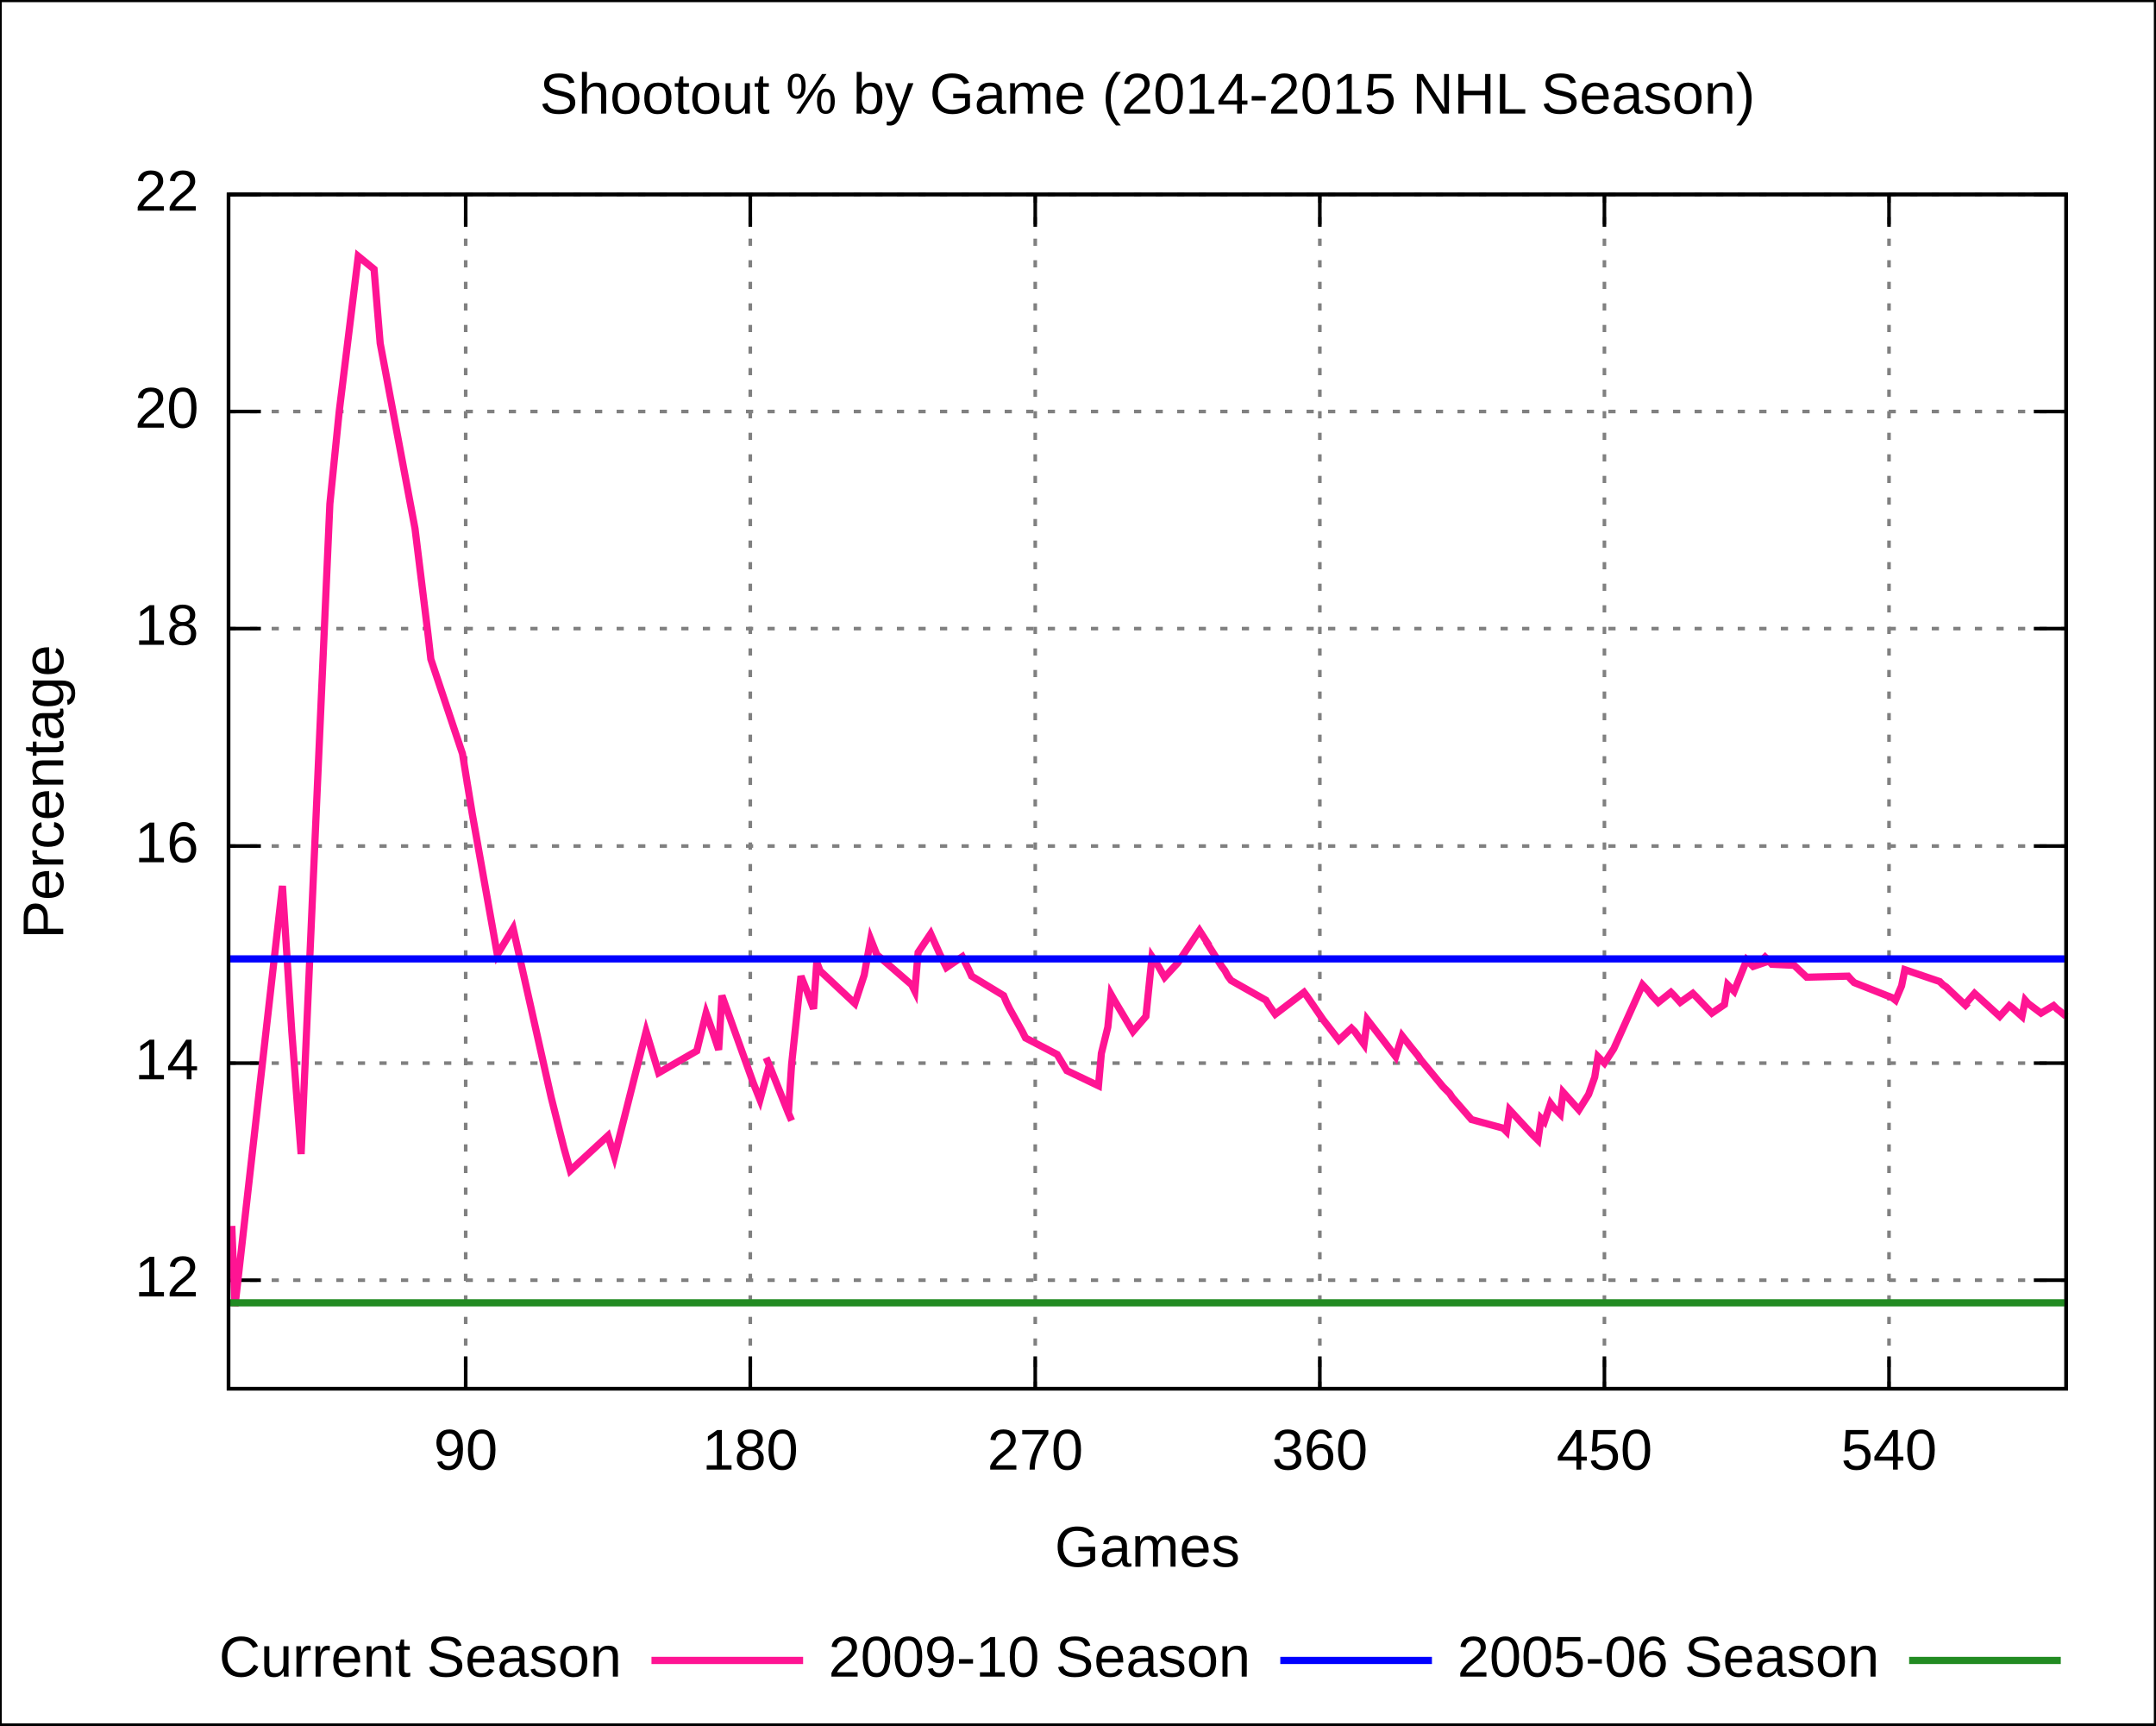
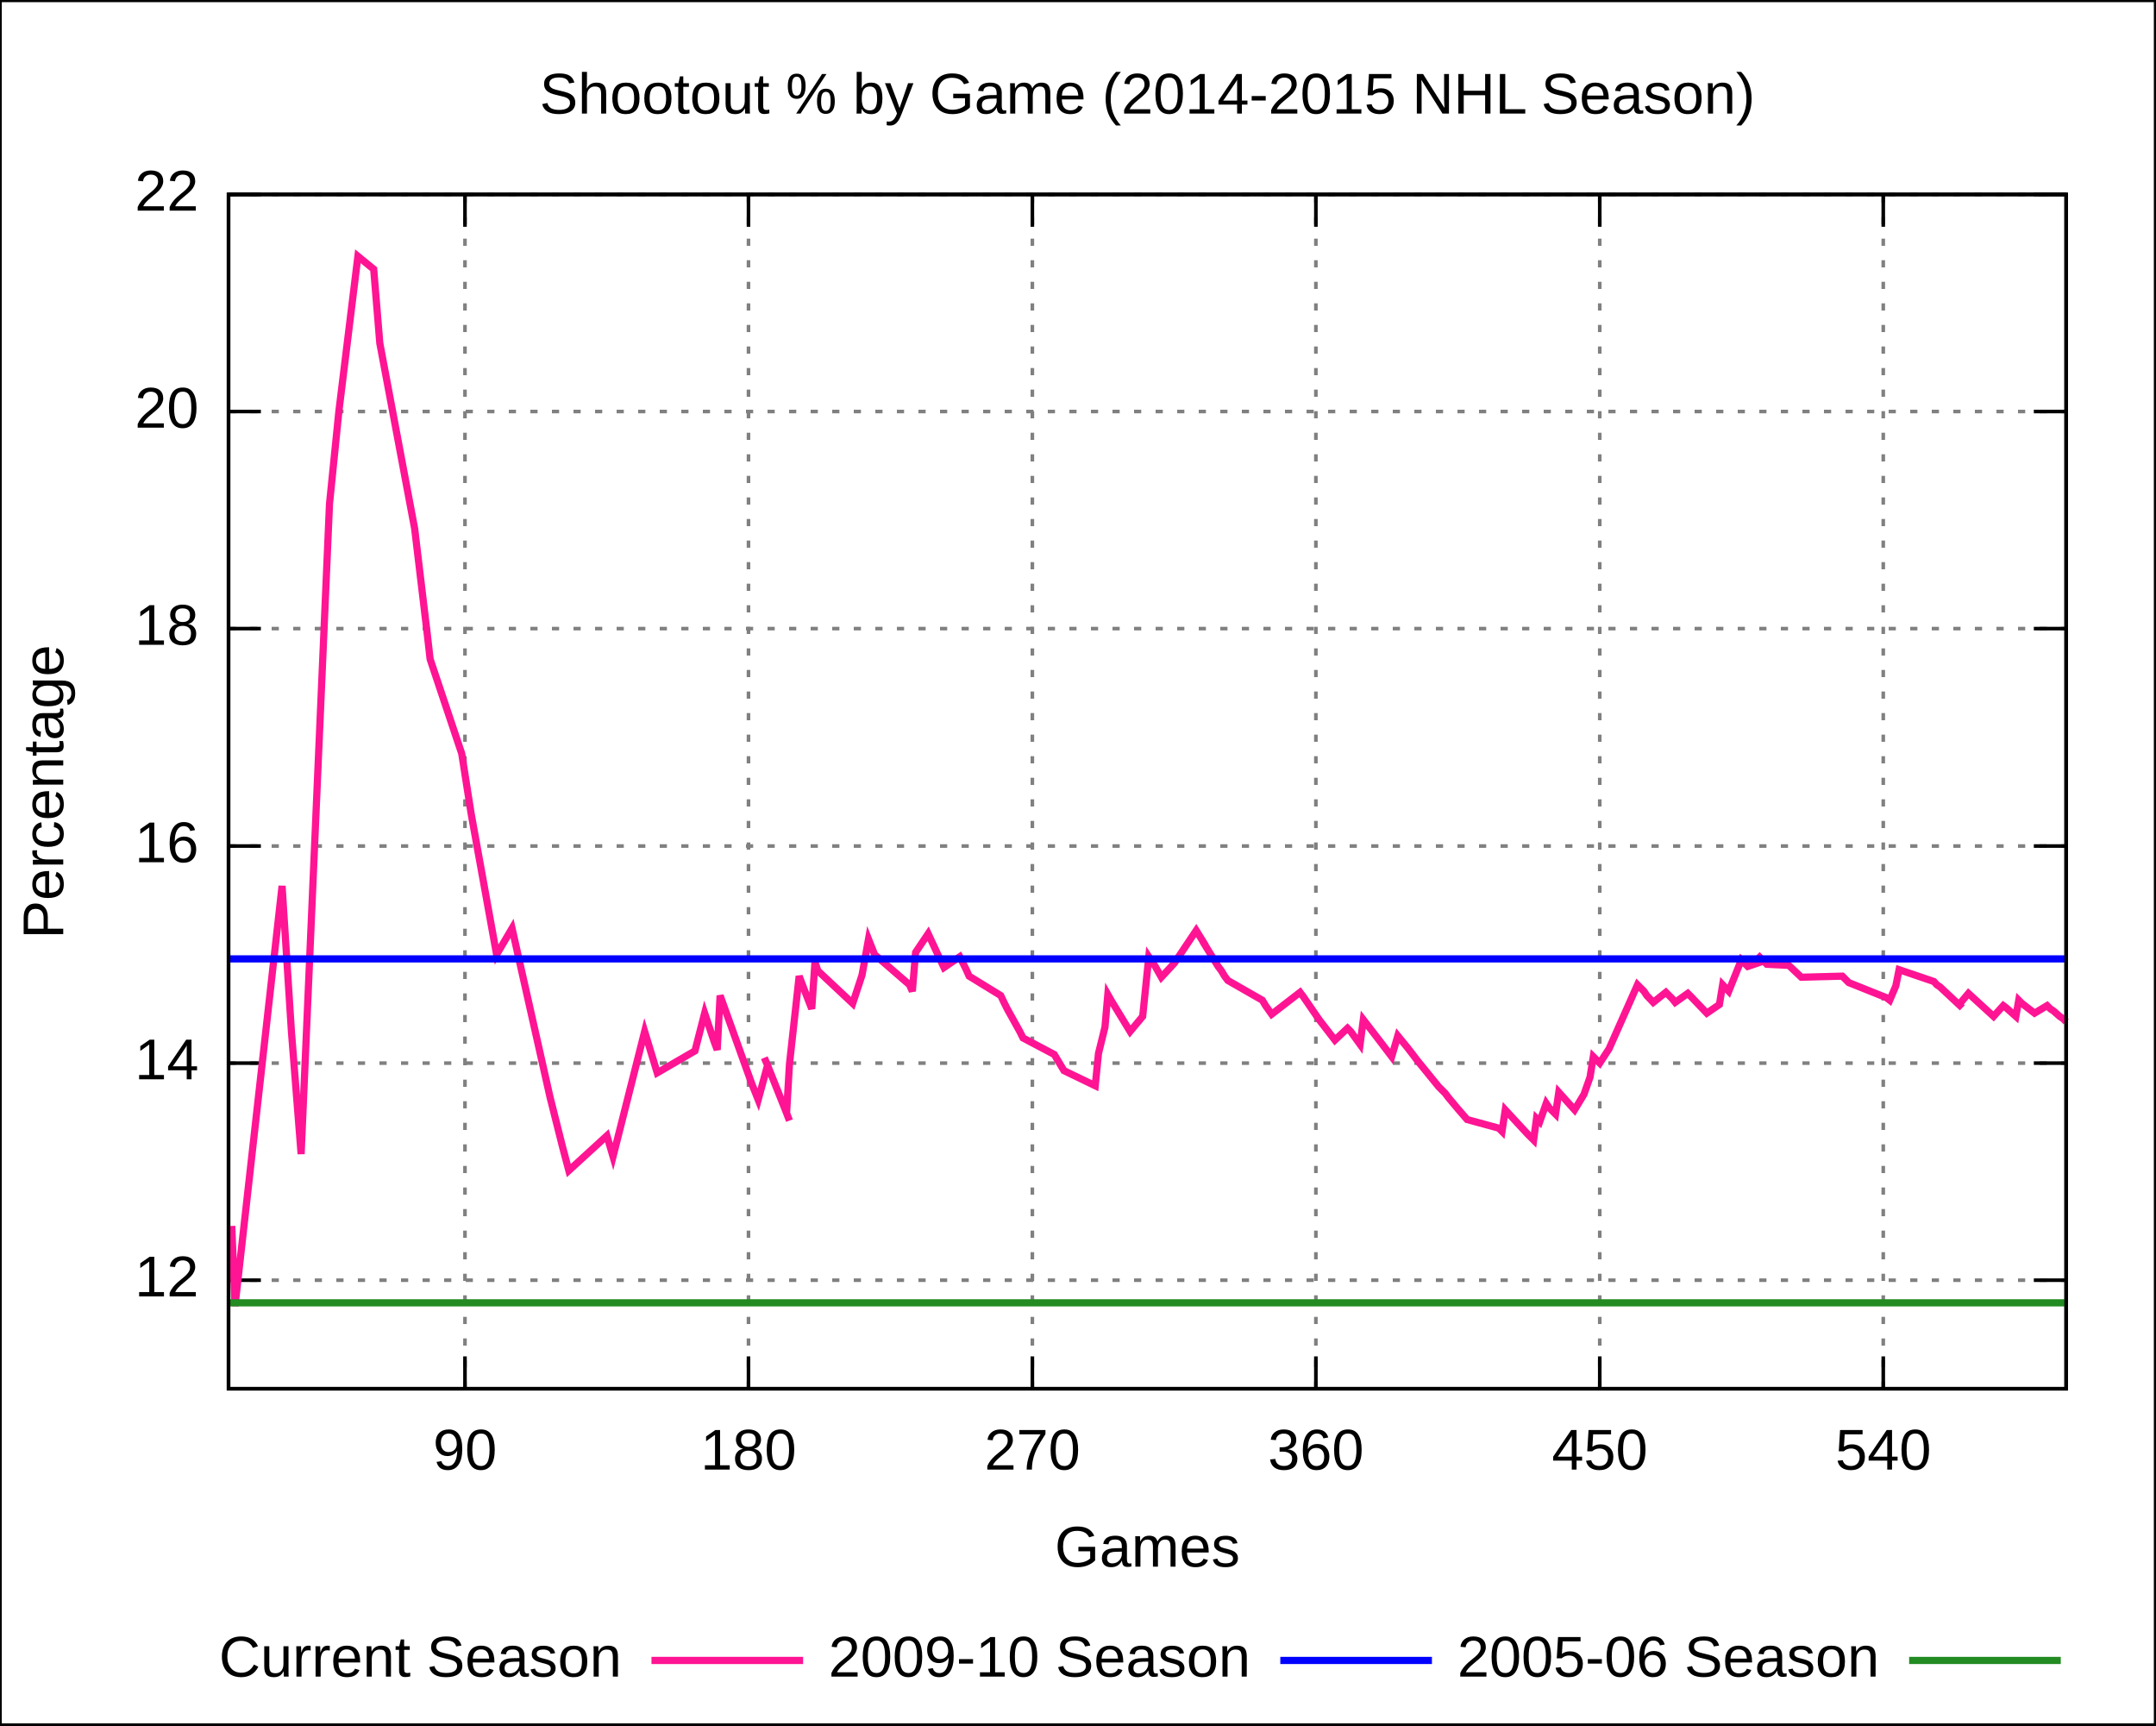
<svg xmlns="http://www.w3.org/2000/svg" xmlns:xlink="http://www.w3.org/1999/xlink" width="600" height="480" viewBox="0 0 600 480">
  <g id="gnuplot_canvas">
    <rect x="0" y="0" width="600" height="480" fill="none" />
    <defs>
      <circle id="gpDot" r="0.5" stroke-width="0.5" />
      <path id="gpPt0" stroke-width="0.222" stroke="currentColor" d="M-1,0 h2 M0,-1 v2" />
      <path id="gpPt1" stroke-width="0.222" stroke="currentColor" d="M-1,-1 L1,1 M1,-1 L-1,1" />
      <path id="gpPt2" stroke-width="0.222" stroke="currentColor" d="M-1,0 L1,0 M0,-1 L0,1 M-1,-1 L1,1 M-1,1 L1,-1" />
      <rect id="gpPt3" stroke-width="0.222" stroke="currentColor" x="-1" y="-1" width="2" height="2" />
      <rect id="gpPt4" stroke-width="0.222" stroke="currentColor" fill="currentColor" x="-1" y="-1" width="2" height="2" />
      <circle id="gpPt5" stroke-width="0.222" stroke="currentColor" cx="0" cy="0" r="1" />
      <use xlink:href="#gpPt5" id="gpPt6" fill="currentColor" stroke="none" />
      <path id="gpPt7" stroke-width="0.222" stroke="currentColor" d="M0,-1.33 L-1.33,0.67 L1.33,0.67 z" />
      <use xlink:href="#gpPt7" id="gpPt8" fill="currentColor" stroke="none" />
      <use xlink:href="#gpPt7" id="gpPt9" stroke="currentColor" transform="rotate(180)" />
      <use xlink:href="#gpPt9" id="gpPt10" fill="currentColor" stroke="none" />
      <use xlink:href="#gpPt3" id="gpPt11" stroke="currentColor" transform="rotate(45)" />
      <use xlink:href="#gpPt11" id="gpPt12" fill="currentColor" stroke="none" />
    </defs>
    <g style="fill:none; color:white; stroke:currentColor; stroke-width:1.00; stroke-linecap:butt; stroke-linejoin:miter">
</g>
    <g style="fill:none; color:black; stroke:currentColor; stroke-width:1.00; stroke-linecap:butt; stroke-linejoin:miter">
      <g style="stroke:none; shape-rendering:crispEdges">
        <polygon fill="rgb(255, 255, 255)" points="0.0,480.0 599.9,480.0 599.9,0.1 0.0,0.1 " />
      </g>
      <path stroke="black" d="M0.0,480.0 L0.0,0.1 L599.9,0.1 L599.9,480.0 L0.0,480.0  " />
    </g>
    <g style="fill:none; color:gray; stroke:currentColor; stroke-width:1.00; stroke-linecap:butt; stroke-linejoin:miter">
      <path stroke="gray" stroke-dasharray=" 2,4" class="gridline" d="M63.6,356.2 L575.0,356.2  " />
    </g>
    <g style="fill:none; color:black; stroke:currentColor; stroke-width:1.00; stroke-linecap:butt; stroke-linejoin:miter">
      <path stroke="black" d="M63.6,356.2 L72.6,356.2 M575.0,356.2 L566.0,356.2  " />
      <g transform="translate(55.3,360.7)" style="stroke:none; fill:black; font-family:Arial; font-size:12.00pt; text-anchor:end">
        <text> 12</text>
      </g>
    </g>
    <g style="fill:none; color:gray; stroke:currentColor; stroke-width:1.00; stroke-linecap:butt; stroke-linejoin:miter">
      <path stroke="gray" stroke-dasharray=" 2,4" class="gridline" d="M63.6,295.8 L575.0,295.8  " />
    </g>
    <g style="fill:none; color:black; stroke:currentColor; stroke-width:1.00; stroke-linecap:butt; stroke-linejoin:miter">
      <path stroke="black" d="M63.6,295.8 L72.6,295.8 M575.0,295.8 L566.0,295.8  " />
      <g transform="translate(55.3,300.3)" style="stroke:none; fill:black; font-family:Arial; font-size:12.00pt; text-anchor:end">
        <text> 14</text>
      </g>
    </g>
    <g style="fill:none; color:gray; stroke:currentColor; stroke-width:1.00; stroke-linecap:butt; stroke-linejoin:miter">
      <path stroke="gray" stroke-dasharray=" 2,4" class="gridline" d="M63.6,235.4 L575.0,235.4  " />
    </g>
    <g style="fill:none; color:black; stroke:currentColor; stroke-width:1.00; stroke-linecap:butt; stroke-linejoin:miter">
      <path stroke="black" d="M63.6,235.4 L72.6,235.4 M575.0,235.4 L566.0,235.4  " />
      <g transform="translate(55.3,239.9)" style="stroke:none; fill:black; font-family:Arial; font-size:12.00pt; text-anchor:end">
        <text> 16</text>
      </g>
    </g>
    <g style="fill:none; color:gray; stroke:currentColor; stroke-width:1.00; stroke-linecap:butt; stroke-linejoin:miter">
      <path stroke="gray" stroke-dasharray=" 2,4" class="gridline" d="M63.6,174.9 L575.0,174.9  " />
    </g>
    <g style="fill:none; color:black; stroke:currentColor; stroke-width:1.00; stroke-linecap:butt; stroke-linejoin:miter">
      <path stroke="black" d="M63.6,174.9 L72.6,174.9 M575.0,174.9 L566.0,174.9  " />
      <g transform="translate(55.3,179.4)" style="stroke:none; fill:black; font-family:Arial; font-size:12.00pt; text-anchor:end">
        <text> 18</text>
      </g>
    </g>
    <g style="fill:none; color:gray; stroke:currentColor; stroke-width:1.00; stroke-linecap:butt; stroke-linejoin:miter">
      <path stroke="gray" stroke-dasharray=" 2,4" class="gridline" d="M63.6,114.5 L575.0,114.5  " />
    </g>
    <g style="fill:none; color:black; stroke:currentColor; stroke-width:1.00; stroke-linecap:butt; stroke-linejoin:miter">
      <path stroke="black" d="M63.6,114.5 L72.6,114.5 M575.0,114.5 L566.0,114.5  " />
      <g transform="translate(55.3,119.0)" style="stroke:none; fill:black; font-family:Arial; font-size:12.00pt; text-anchor:end">
        <text> 20</text>
      </g>
    </g>
    <g style="fill:none; color:gray; stroke:currentColor; stroke-width:1.00; stroke-linecap:butt; stroke-linejoin:miter">
      <path stroke="gray" stroke-dasharray=" 2,4" class="gridline" d="M63.6,54.1 L575.0,54.1  " />
    </g>
    <g style="fill:none; color:black; stroke:currentColor; stroke-width:1.00; stroke-linecap:butt; stroke-linejoin:miter">
      <path stroke="black" d="M63.6,54.1 L72.6,54.1 M575.0,54.1 L566.0,54.1  " />
      <g transform="translate(55.3,58.6)" style="stroke:none; fill:black; font-family:Arial; font-size:12.00pt; text-anchor:end">
        <text> 22</text>
      </g>
    </g>
    <g style="fill:none; color:gray; stroke:currentColor; stroke-width:1.00; stroke-linecap:butt; stroke-linejoin:miter">
-       <path stroke="gray" stroke-dasharray=" 2,4" class="gridline" d="M129.6,386.4 L129.6,54.1  " />
+       <path stroke="gray" stroke-dasharray=" 2,4" class="gridline" d="M129.4,386.4 L129.4,54.1  " />
    </g>
    <g style="fill:none; color:black; stroke:currentColor; stroke-width:1.00; stroke-linecap:butt; stroke-linejoin:miter">
-       <path stroke="black" d="M129.6,386.4 L129.6,377.4 M129.6,54.1 L129.6,63.1  " />
-       <g transform="translate(129.6,408.9)" style="stroke:none; fill:black; font-family:Arial; font-size:12.00pt; text-anchor:middle">
+       <path stroke="black" d="M129.4,386.4 L129.4,377.4 M129.4,54.1 L129.4,63.1  " />
+       <g transform="translate(129.4,408.9)" style="stroke:none; fill:black; font-family:Arial; font-size:12.00pt; text-anchor:middle">
        <text> 90</text>
      </g>
    </g>
    <g style="fill:none; color:gray; stroke:currentColor; stroke-width:1.00; stroke-linecap:butt; stroke-linejoin:miter">
-       <path stroke="gray" stroke-dasharray=" 2,4" class="gridline" d="M208.8,386.4 L208.8,54.1  " />
+       <path stroke="gray" stroke-dasharray=" 2,4" class="gridline" d="M208.3,386.4 L208.3,54.1  " />
    </g>
    <g style="fill:none; color:black; stroke:currentColor; stroke-width:1.00; stroke-linecap:butt; stroke-linejoin:miter">
-       <path stroke="black" d="M208.8,386.4 L208.8,377.4 M208.8,54.1 L208.8,63.1  " />
-       <g transform="translate(208.8,408.9)" style="stroke:none; fill:black; font-family:Arial; font-size:12.00pt; text-anchor:middle">
+       <path stroke="black" d="M208.3,386.4 L208.3,377.4 M208.3,54.1 L208.3,63.1  " />
+       <g transform="translate(208.3,408.9)" style="stroke:none; fill:black; font-family:Arial; font-size:12.00pt; text-anchor:middle">
        <text> 180</text>
      </g>
    </g>
    <g style="fill:none; color:gray; stroke:currentColor; stroke-width:1.00; stroke-linecap:butt; stroke-linejoin:miter">
-       <path stroke="gray" stroke-dasharray=" 2,4" class="gridline" d="M288.1,386.4 L288.1,54.1  " />
+       <path stroke="gray" stroke-dasharray=" 2,4" class="gridline" d="M287.3,386.4 L287.3,54.1  " />
    </g>
    <g style="fill:none; color:black; stroke:currentColor; stroke-width:1.00; stroke-linecap:butt; stroke-linejoin:miter">
-       <path stroke="black" d="M288.1,386.4 L288.1,377.4 M288.1,54.1 L288.1,63.1  " />
-       <g transform="translate(288.1,408.9)" style="stroke:none; fill:black; font-family:Arial; font-size:12.00pt; text-anchor:middle">
+       <path stroke="black" d="M287.3,386.4 L287.3,377.4 M287.3,54.1 L287.3,63.1  " />
+       <g transform="translate(287.3,408.9)" style="stroke:none; fill:black; font-family:Arial; font-size:12.00pt; text-anchor:middle">
        <text> 270</text>
      </g>
    </g>
    <g style="fill:none; color:gray; stroke:currentColor; stroke-width:1.00; stroke-linecap:butt; stroke-linejoin:miter">
-       <path stroke="gray" stroke-dasharray=" 2,4" class="gridline" d="M367.3,386.4 L367.3,54.1  " />
+       <path stroke="gray" stroke-dasharray=" 2,4" class="gridline" d="M366.2,386.4 L366.2,54.1  " />
    </g>
    <g style="fill:none; color:black; stroke:currentColor; stroke-width:1.00; stroke-linecap:butt; stroke-linejoin:miter">
-       <path stroke="black" d="M367.3,386.4 L367.3,377.4 M367.3,54.1 L367.3,63.1  " />
-       <g transform="translate(367.3,408.9)" style="stroke:none; fill:black; font-family:Arial; font-size:12.00pt; text-anchor:middle">
+       <path stroke="black" d="M366.2,386.4 L366.2,377.4 M366.2,54.1 L366.2,63.1  " />
+       <g transform="translate(366.2,408.9)" style="stroke:none; fill:black; font-family:Arial; font-size:12.00pt; text-anchor:middle">
        <text> 360</text>
      </g>
    </g>
    <g style="fill:none; color:gray; stroke:currentColor; stroke-width:1.00; stroke-linecap:butt; stroke-linejoin:miter">
-       <path stroke="gray" stroke-dasharray=" 2,4" class="gridline" d="M446.5,386.4 L446.5,54.1  " />
+       <path stroke="gray" stroke-dasharray=" 2,4" class="gridline" d="M445.2,386.4 L445.2,54.1  " />
    </g>
    <g style="fill:none; color:black; stroke:currentColor; stroke-width:1.00; stroke-linecap:butt; stroke-linejoin:miter">
-       <path stroke="black" d="M446.5,386.4 L446.5,377.4 M446.5,54.1 L446.5,63.1  " />
-       <g transform="translate(446.5,408.9)" style="stroke:none; fill:black; font-family:Arial; font-size:12.00pt; text-anchor:middle">
+       <path stroke="black" d="M445.2,386.4 L445.2,377.4 M445.2,54.1 L445.2,63.1  " />
+       <g transform="translate(445.2,408.9)" style="stroke:none; fill:black; font-family:Arial; font-size:12.00pt; text-anchor:middle">
        <text> 450</text>
      </g>
    </g>
    <g style="fill:none; color:gray; stroke:currentColor; stroke-width:1.00; stroke-linecap:butt; stroke-linejoin:miter">
-       <path stroke="gray" stroke-dasharray=" 2,4" class="gridline" d="M525.7,386.4 L525.7,54.1  " />
+       <path stroke="gray" stroke-dasharray=" 2,4" class="gridline" d="M524.1,386.4 L524.1,54.1  " />
    </g>
    <g style="fill:none; color:black; stroke:currentColor; stroke-width:1.00; stroke-linecap:butt; stroke-linejoin:miter">
-       <path stroke="black" d="M525.7,386.4 L525.7,377.4 M525.7,54.1 L525.7,63.1  " />
-       <g transform="translate(525.7,408.9)" style="stroke:none; fill:black; font-family:Arial; font-size:12.00pt; text-anchor:middle">
+       <path stroke="black" d="M524.1,386.4 L524.1,377.4 M524.1,54.1 L524.1,63.1  " />
+       <g transform="translate(524.1,408.9)" style="stroke:none; fill:black; font-family:Arial; font-size:12.00pt; text-anchor:middle">
        <text> 540</text>
      </g>
      <path stroke="black" d="M63.6,54.1 L63.6,386.4 L575.0,386.4 L575.0,54.1 L63.6,54.1 Z  " />
      <g transform="translate(17.6,220.3) rotate(270)" style="stroke:none; fill:black; font-family:Arial; font-size:12.00pt; text-anchor:middle">
        <text>Percentage</text>
      </g>
      <g transform="translate(319.3,435.9)" style="stroke:none; fill:black; font-family:Arial; font-size:12.00pt; text-anchor:middle">
        <text>Games</text>
      </g>
      <g transform="translate(319.3,31.6)" style="stroke:none; fill:black; font-family:Arial; font-size:12.00pt; text-anchor:middle">
        <text>Shootout % by Game (2014-2015 NHL Season)</text>
      </g>
    </g>
    <g id="gnuplot_plot_1">
      <g style="fill:none; color:white; stroke:black; stroke-width:2.00; stroke-linecap:butt; stroke-linejoin:miter">
</g>
      <g style="fill:none; color:red; stroke:currentColor; stroke-width:2.00; stroke-linecap:butt; stroke-linejoin:miter">
        <g transform="translate(173.0,466.5)" style="stroke:none; fill:black; font-family:Arial; font-size:12.00pt; text-anchor:end">
          <text>Current Season</text>
        </g>
-         <path stroke="rgb(255,  20, 147)" d="M181.3,462.0 L223.5,462.0 M64.5,341.1 L65.4,363.4 L78.6,246.5 L81.2,287.0 L83.8,321.1 L91.8,140.2    L94.4,114.5 L99.7,71.3 L104.1,74.9 L105.8,95.5 L115.5,147.1 L119.1,176.4 L119.9,183.4 L128.7,209.7    L131.4,226.3 L138.4,265.6 L142.8,258.3 L153.4,305.4 L156.9,319.3 L158.7,325.7 L169.2,316.0 L171.0,321.8    L179.8,287.0 L183.3,298.5 L193.9,292.4 L196.5,281.9 L198.3,287.0 L199.2,289.7 L200.0,292.1 L200.9,277.0    L209.7,301.5 L211.5,306.0 L214.1,296.4 L213.2,294.3 L214.1,296.4 L219.4,309.7 L220.3,311.8 L219.4,309.7    L220.3,296.1 L222.9,271.6 L224.7,276.1 L226.4,280.7 L227.3,267.7 L228.2,270.1 L237.9,279.2 L240.5,271.3    L242.3,261.3 L244.0,265.6 L253.7,274.0 L254.6,275.8 L255.5,265.0 L259.0,259.8 L261.6,265.6 L263.4,269.2    L267.8,266.2 L268.7,268.0 L269.6,269.8 L270.4,271.6 L279.3,277.0 L280.1,278.9 L281.0,280.7 L284.5,287.0    L285.4,288.8 L294.2,293.4 L295.1,294.9 L296.9,297.9 L305.7,302.1 L306.5,293.1 L308.3,285.8 L309.2,276.7    L310.1,278.3 L315.3,287.0 L318.9,282.8 L320.6,266.2 L322.4,268.9 L324.1,271.9 L327.7,268.0 L333.8,258.9    L336.5,263.1 L335.6,261.9 L340.0,268.9 L340.9,270.1 L341.7,271.6 L342.6,272.8 L352.3,278.3 L353.2,279.8    L354.9,282.2 L362.9,276.1 L363.8,277.3 L368.2,283.7 L372.6,289.4 L376.1,286.1 L377.0,287.0 L379.6,290.6    L380.5,283.7 L384.9,289.4 L388.4,294.0 L390.2,288.2 L392.8,291.5 L394.6,293.7 L395.4,294.9 L401.6,302.4    L402.5,303.3 L403.4,304.2 L404.2,305.4 L406.9,308.5 L409.5,311.5 L418.3,313.9 L419.2,314.8 L420.1,308.8    L426.2,315.4 L428.0,317.2 L428.9,311.2 L429.8,312.1 L431.5,307.0 L432.4,308.2 L434.2,310.0 L435.0,303.9    L439.4,308.8 L442.1,304.5 L443.8,299.7 L444.7,294.0 L445.6,294.9 L446.5,295.8 L449.1,291.8 L457.1,274.0    L458.8,275.8 L459.7,277.0 L461.5,278.9 L465.0,276.1 L465.9,277.0 L466.7,277.9 L467.6,278.9 L471.1,276.4    L472.0,277.3 L476.4,281.9 L479.9,279.5 L480.8,274.0 L482.6,275.8 L486.1,267.1 L487.9,268.9 L492.3,267.4    L491.4,266.5 L490.5,265.6 L492.3,267.4 L493.1,268.3 L499.3,268.6 L502.8,271.9 L514.3,271.6 L515.1,272.5    L516.0,273.4 L526.6,277.6 L527.5,278.3 L529.2,274.3 L530.1,269.8 L539.8,273.1 L540.7,274.0 L541.6,274.6    L547.7,280.4 L546.8,279.5 L549.5,276.4 L556.5,282.8 L559.2,279.8 L560.0,280.4 L562.7,282.8 L563.6,278.3    L564.4,279.2 L568.0,281.9 L571.5,279.8 L572.4,280.7 L573.2,281.3 L575.0,282.8  " />
+         <path stroke="rgb(255,  20, 147)" d="M181.3,462.0 L223.5,462.0 M64.5,341.1 L65.4,363.4 L78.5,246.5 L81.1,287.0 L83.8,321.1 L91.7,140.2    L94.3,114.5 L99.6,71.3 L104.0,74.9 L105.7,95.5 L115.4,147.1 L118.9,176.4 L119.7,183.4 L128.5,209.7    L131.1,226.3 L138.2,265.6 L142.5,258.3 L153.1,305.4 L156.6,319.3 L158.3,325.7 L168.9,316.0 L170.6,321.8    L179.4,287.0 L182.9,298.5 L193.4,292.4 L196.1,281.9 L197.8,287.0 L198.7,289.7 L199.6,292.1 L200.4,277.0    L209.2,301.5 L211.0,306.0 L213.6,296.4 L212.7,294.3 L213.6,296.4 L218.9,309.7 L219.7,311.8 L218.9,309.7    L219.7,296.1 L222.4,271.6 L224.1,276.1 L225.9,280.7 L226.8,267.7 L227.6,270.1 L237.3,279.2 L239.9,271.3    L241.7,261.3 L243.4,265.6 L253.1,274.0 L253.9,275.8 L254.8,265.0 L258.3,259.8 L261.0,265.6 L262.7,269.2    L267.1,266.2 L268.0,268.0 L268.9,269.8 L269.7,271.6 L278.5,277.0 L279.4,278.9 L280.3,280.7 L283.8,287.0    L284.7,288.8 L293.4,293.4 L294.3,294.9 L296.1,297.9 L304.8,302.1 L305.7,293.1 L307.5,285.8 L308.3,276.7    L309.2,278.3 L314.5,287.0 L318.0,282.8 L319.7,266.2 L321.5,268.9 L323.2,271.9 L326.8,268.0 L332.9,258.9    L335.5,263.1 L334.7,261.9 L339.0,268.9 L339.9,270.1 L340.8,271.6 L341.7,272.8 L351.3,278.3 L352.2,279.8    L353.9,282.2 L361.8,276.1 L362.7,277.3 L367.1,283.7 L371.5,289.4 L375.0,286.1 L375.9,287.0 L378.5,290.6    L379.4,283.7 L383.8,289.4 L387.3,294.0 L389.0,288.2 L391.7,291.5 L393.4,293.7 L394.3,294.9 L400.4,302.4    L401.3,303.3 L402.2,304.2 L403.1,305.4 L405.7,308.5 L408.3,311.5 L417.1,313.9 L418.0,314.8 L418.9,308.8    L425.0,315.4 L426.8,317.2 L427.6,311.2 L428.5,312.1 L430.3,307.0 L431.1,308.2 L432.9,310.0 L433.8,303.9    L438.2,308.8 L440.8,304.5 L442.5,299.7 L443.4,294.0 L444.3,294.9 L445.2,295.8 L447.8,291.8 L455.7,274.0    L457.5,275.8 L458.3,277.0 L460.1,278.9 L463.6,276.1 L464.5,277.0 L465.4,277.9 L466.2,278.9 L469.7,276.4    L470.6,277.3 L475.0,281.9 L478.5,279.5 L479.4,274.0 L481.1,275.8 L484.6,267.1 L486.4,268.9 L490.8,267.4    L489.9,266.5 L489.0,265.6 L490.8,267.4 L491.7,268.3 L497.8,268.6 L501.3,271.9 L512.7,271.6 L513.6,272.5    L514.5,273.4 L525.0,277.6 L525.9,278.3 L527.6,274.3 L528.5,269.8 L538.2,273.1 L539.0,274.0 L539.9,274.6    L546.1,280.4 L545.2,279.5 L547.8,276.4 L554.8,282.8 L557.5,279.8 L558.3,280.4 L561.0,282.8 L561.8,278.3    L562.7,279.2 L566.2,281.9 L569.7,279.8 L570.6,280.7 L571.5,281.3 L573.2,282.8 L574.1,283.4 L575.0,284.3     " />
      </g>
    </g>
    <g id="gnuplot_plot_2">
      <g style="fill:none; color:green; stroke:currentColor; stroke-width:2.00; stroke-linecap:butt; stroke-linejoin:miter">
        <g transform="translate(348.0,466.5)" style="stroke:none; fill:black; font-family:Arial; font-size:12.00pt; text-anchor:end">
          <text>2009-10 Season</text>
        </g>
        <path stroke="rgb(  0,   0, 255)" d="M356.3,462.0 L398.5,462.0 M63.6,266.8 L68.8,266.8 L73.9,266.8 L79.1,266.8 L84.3,266.8 L89.4,266.8    L94.6,266.8 L99.8,266.8 L104.9,266.8 L110.1,266.8 L115.3,266.8 L120.4,266.8 L125.6,266.8 L130.8,266.8    L135.9,266.8 L141.1,266.8 L146.3,266.8 L151.4,266.8 L156.6,266.8 L161.7,266.8 L166.9,266.8 L172.1,266.8    L177.2,266.8 L182.4,266.8 L187.6,266.8 L192.7,266.8 L197.9,266.8 L203.1,266.8 L208.2,266.8 L213.4,266.8    L218.6,266.8 L223.7,266.8 L228.9,266.8 L234.1,266.8 L239.2,266.8 L244.4,266.8 L249.6,266.8 L254.7,266.8    L259.9,266.8 L265.1,266.8 L270.2,266.8 L275.4,266.8 L280.6,266.8 L285.7,266.8 L290.9,266.8 L296.1,266.8    L301.2,266.8 L306.4,266.8 L311.6,266.8 L316.7,266.8 L321.9,266.8 L327.0,266.8 L332.2,266.8 L337.4,266.8    L342.5,266.8 L347.7,266.8 L352.9,266.8 L358.0,266.8 L363.2,266.8 L368.4,266.8 L373.5,266.8 L378.7,266.8    L383.9,266.8 L389.0,266.8 L394.2,266.8 L399.4,266.8 L404.5,266.8 L409.7,266.8 L414.9,266.8 L420.0,266.8    L425.2,266.8 L430.4,266.8 L435.5,266.8 L440.7,266.8 L445.9,266.8 L451.0,266.8 L456.2,266.8 L461.4,266.8    L466.5,266.8 L471.7,266.8 L476.9,266.8 L482.0,266.8 L487.2,266.8 L492.3,266.8 L497.5,266.8 L502.7,266.8    L507.8,266.8 L513.0,266.8 L518.2,266.8 L523.3,266.8 L528.5,266.8 L533.7,266.8 L538.8,266.8 L544.0,266.8    L549.2,266.8 L554.3,266.8 L559.5,266.8 L564.7,266.8 L569.8,266.8 L575.0,266.8  " />
      </g>
    </g>
    <g id="gnuplot_plot_3">
      <g style="fill:none; color:blue; stroke:currentColor; stroke-width:2.00; stroke-linecap:butt; stroke-linejoin:miter">
        <g transform="translate(523.0,466.5)" style="stroke:none; fill:black; font-family:Arial; font-size:12.00pt; text-anchor:end">
          <text>2005-06 Season</text>
        </g>
        <path stroke="rgb( 34, 139,  34)" d="M531.3,462.0 L573.5,462.0 M63.6,362.5 L68.8,362.5 L73.9,362.5 L79.1,362.5 L84.3,362.5 L89.4,362.5    L94.6,362.5 L99.8,362.5 L104.9,362.5 L110.1,362.5 L115.3,362.5 L120.4,362.5 L125.6,362.5 L130.8,362.5    L135.9,362.5 L141.1,362.5 L146.3,362.5 L151.4,362.5 L156.6,362.5 L161.7,362.5 L166.9,362.5 L172.1,362.5    L177.2,362.5 L182.4,362.5 L187.6,362.5 L192.7,362.5 L197.9,362.5 L203.1,362.5 L208.2,362.5 L213.4,362.5    L218.6,362.5 L223.7,362.5 L228.9,362.5 L234.1,362.5 L239.2,362.5 L244.4,362.5 L249.6,362.5 L254.7,362.5    L259.9,362.5 L265.1,362.5 L270.2,362.5 L275.4,362.5 L280.6,362.5 L285.7,362.5 L290.9,362.5 L296.1,362.5    L301.2,362.5 L306.4,362.5 L311.6,362.5 L316.7,362.5 L321.9,362.5 L327.0,362.5 L332.2,362.5 L337.4,362.5    L342.5,362.5 L347.7,362.5 L352.9,362.5 L358.0,362.5 L363.2,362.5 L368.4,362.5 L373.5,362.5 L378.7,362.5    L383.9,362.5 L389.0,362.5 L394.2,362.5 L399.4,362.5 L404.5,362.5 L409.7,362.5 L414.9,362.5 L420.0,362.5    L425.2,362.5 L430.4,362.5 L435.5,362.5 L440.7,362.5 L445.9,362.5 L451.0,362.5 L456.2,362.5 L461.4,362.5    L466.5,362.5 L471.7,362.5 L476.9,362.5 L482.0,362.5 L487.2,362.5 L492.3,362.5 L497.5,362.5 L502.7,362.5    L507.8,362.5 L513.0,362.5 L518.2,362.5 L523.3,362.5 L528.5,362.5 L533.7,362.5 L538.8,362.5 L544.0,362.5    L549.2,362.5 L554.3,362.5 L559.5,362.5 L564.7,362.5 L569.8,362.5 L575.0,362.5  " />
      </g>
    </g>
    <g style="fill:none; color:white; stroke:rgb( 34, 139,  34); stroke-width:1.00; stroke-linecap:butt; stroke-linejoin:miter">
</g>
    <g style="fill:none; color:black; stroke:currentColor; stroke-width:1.00; stroke-linecap:butt; stroke-linejoin:miter">
      <path stroke="black" d="M63.6,54.1 L63.6,386.4 L575.0,386.4 L575.0,54.1 L63.6,54.1 Z  " />
    </g>
  </g>
</svg>
